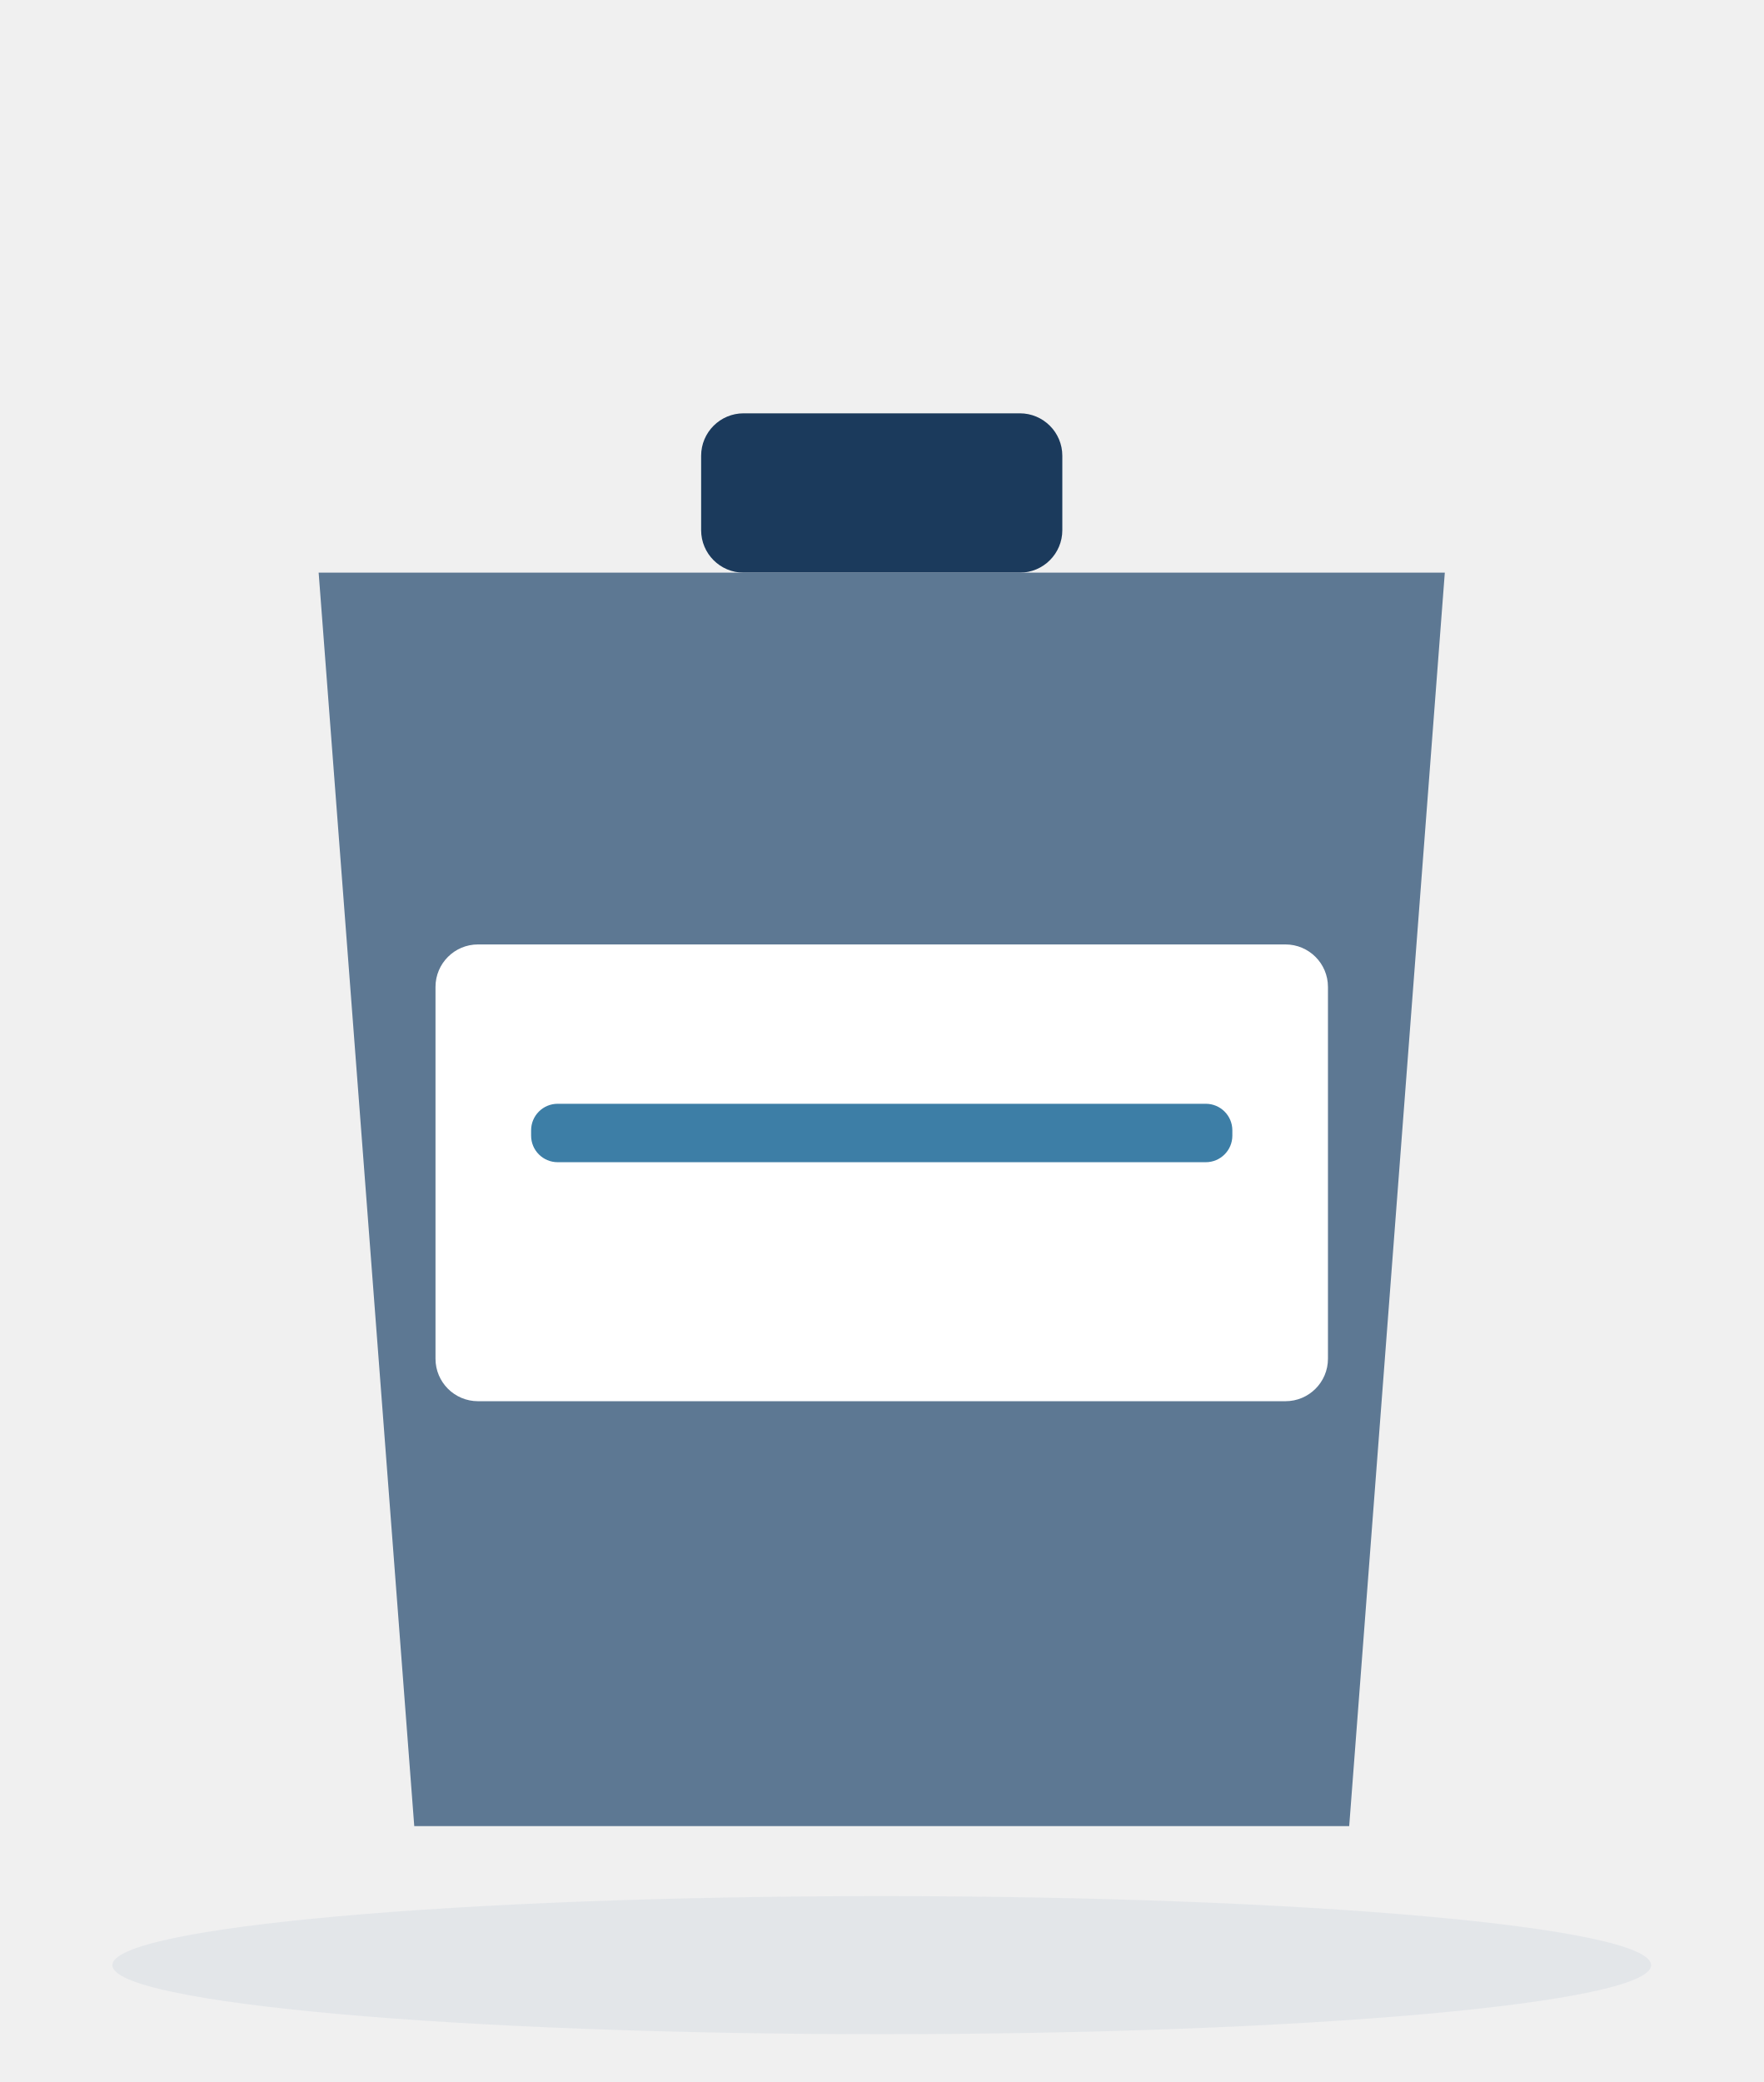
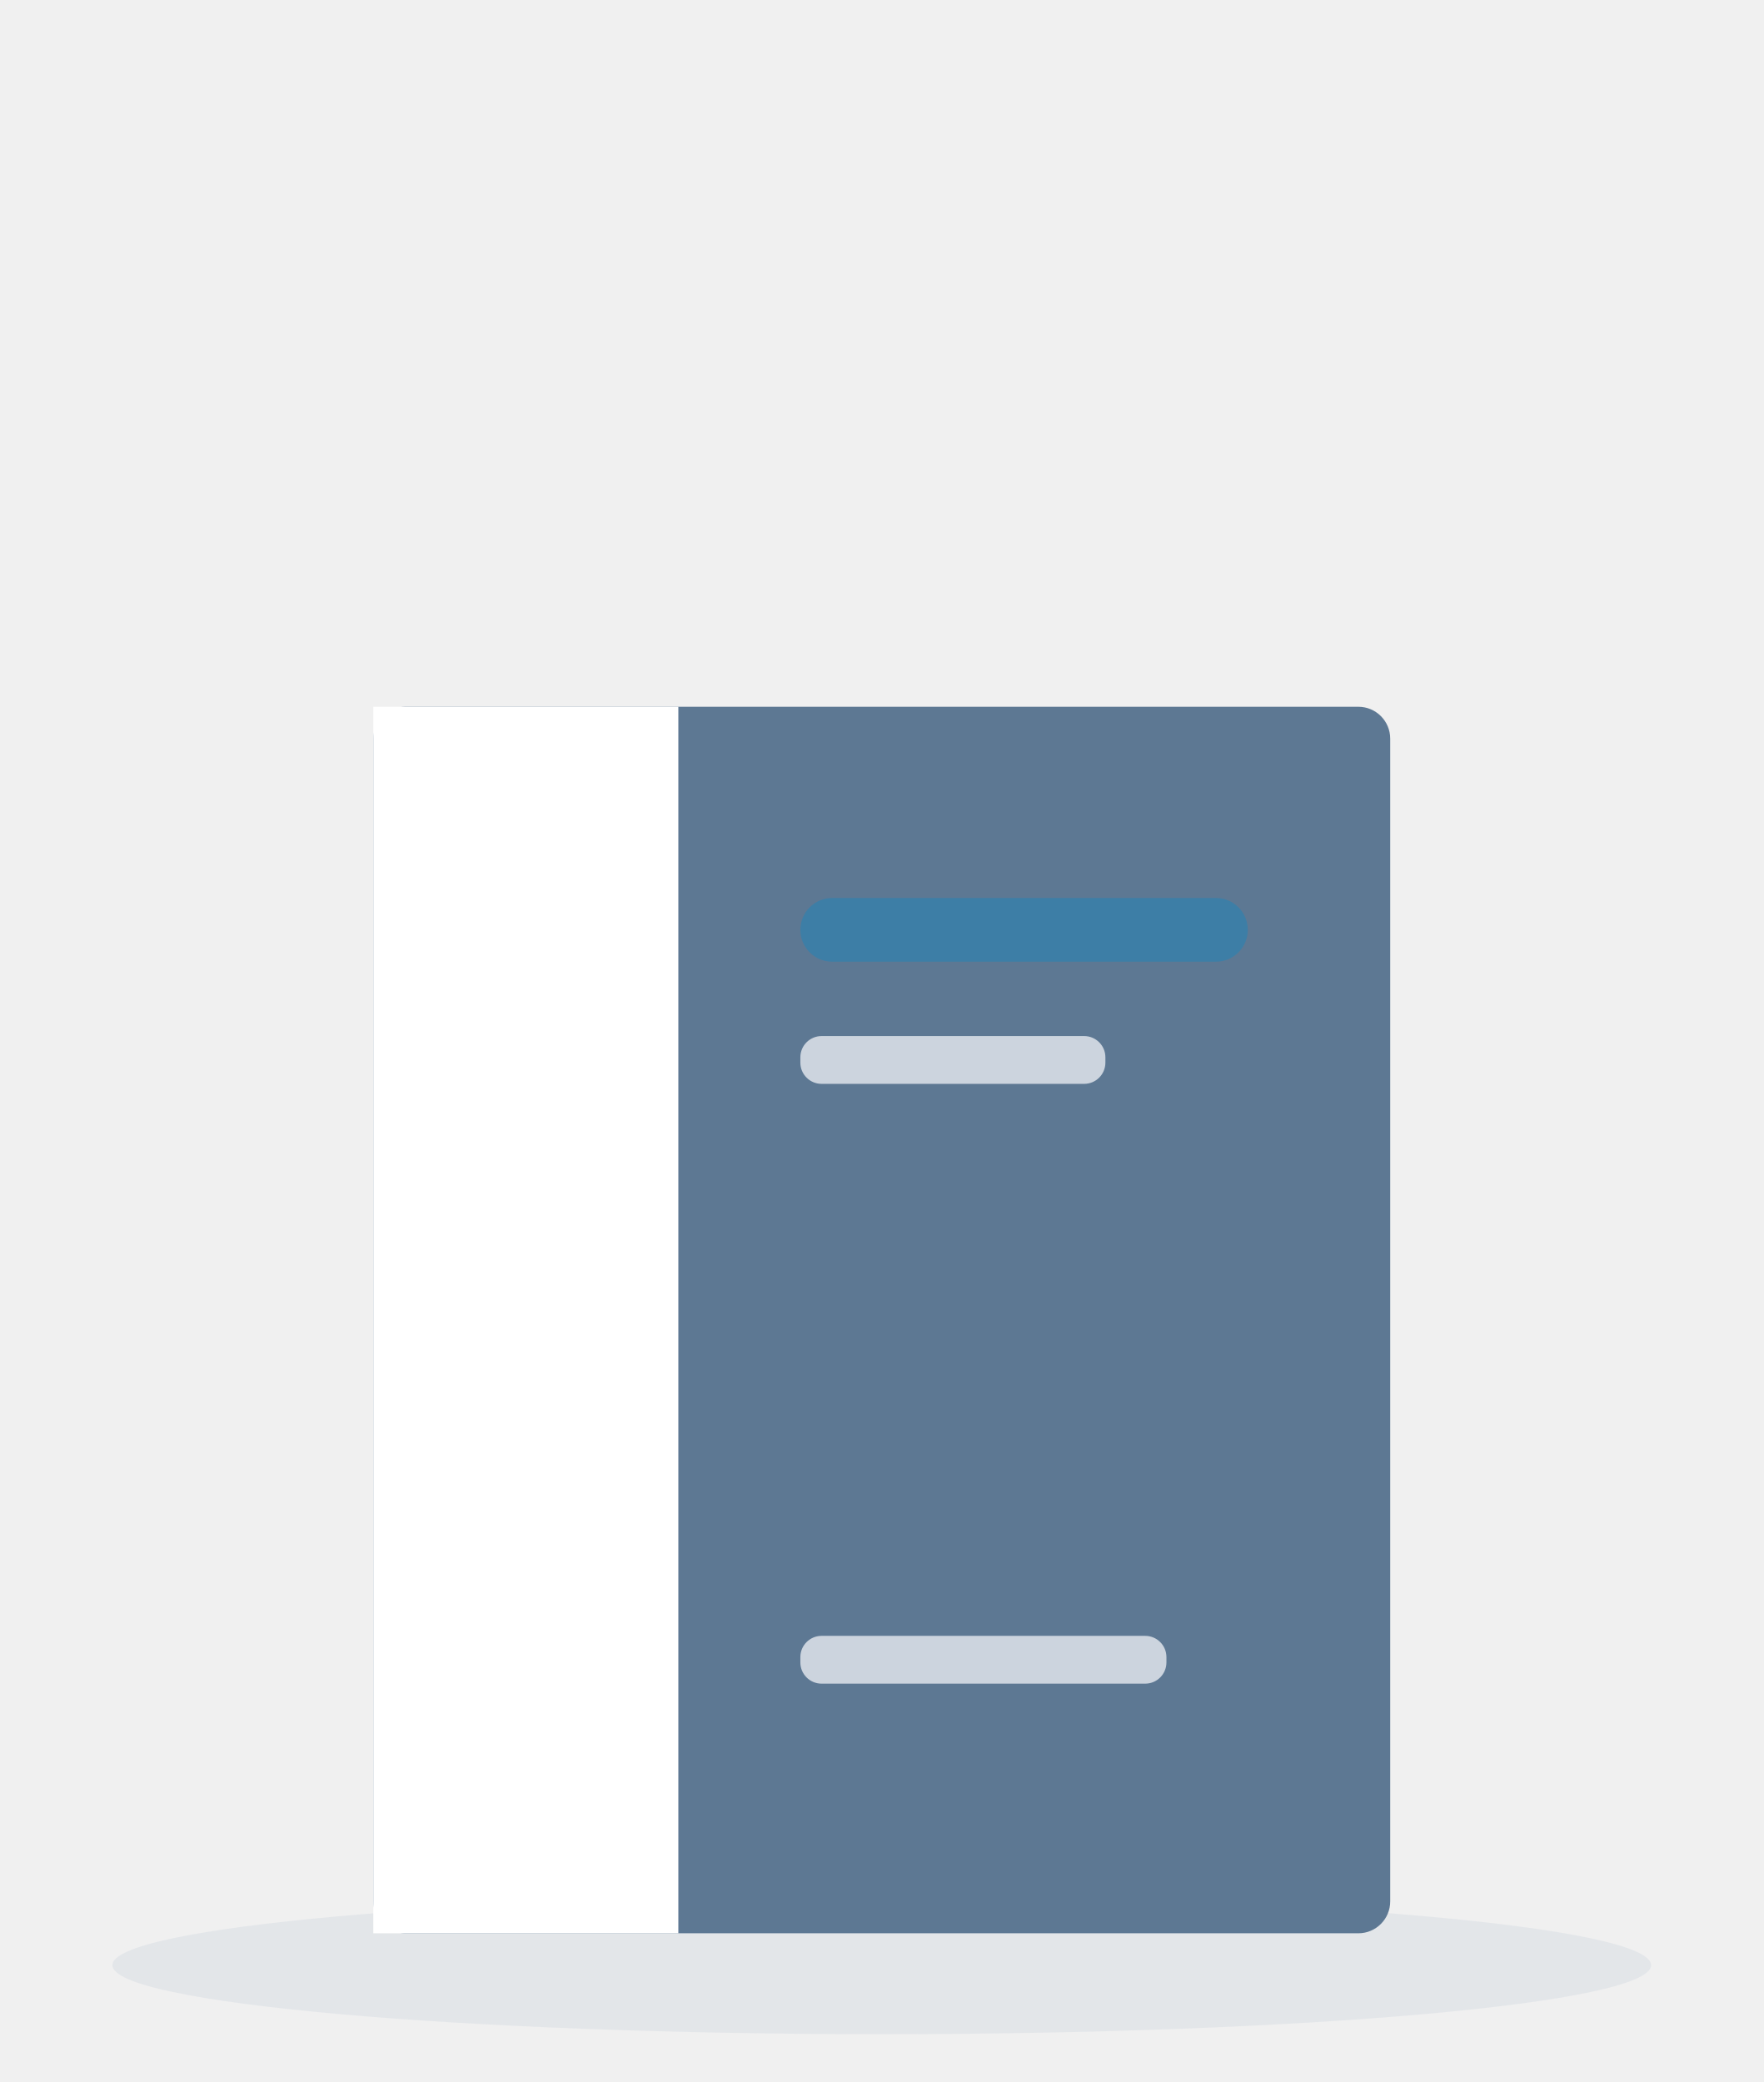
<svg xmlns="http://www.w3.org/2000/svg" viewBox="34 96 332 392" width="332" height="392" role="img">
  <ellipse cx="200" cy="466" rx="144.85" ry="13" fill="#ccd4de" opacity="0.35" />
-   <rect x="166" y="173.82" width="68" height="30" rx="8" fill="#1b3a5c" />
-   <path d="M93.99 203.82 h212.02 l-18 236 h-176.02 z" fill="#5d7893" />
-   <rect x="115.99" y="273.82" width="168.02" height="86" rx="8" fill="#ffffff" />
-   <rect x="133.99" y="303.82" width="132.02" height="11" rx="5" fill="#3d7ea6" />
+   <rect x="104.28" y="229.07" width="191.45" height="230.93" rx="6" fill="#5d7893" />
+   <rect x="104.28" y="229.07" width="57.43" height="230.93" fill="#ffffff" />
+   <rect x="184.68" y="265.07" width="84.24" height="12" rx="6" fill="#3d7ea6" />
+   <rect x="184.68" y="291.07" width="57.43" height="9" rx="4" fill="#ccd4de" />
+   <rect x="184.68" y="404" width="68.92" height="9" rx="4" fill="#ccd4de" />
</svg>
